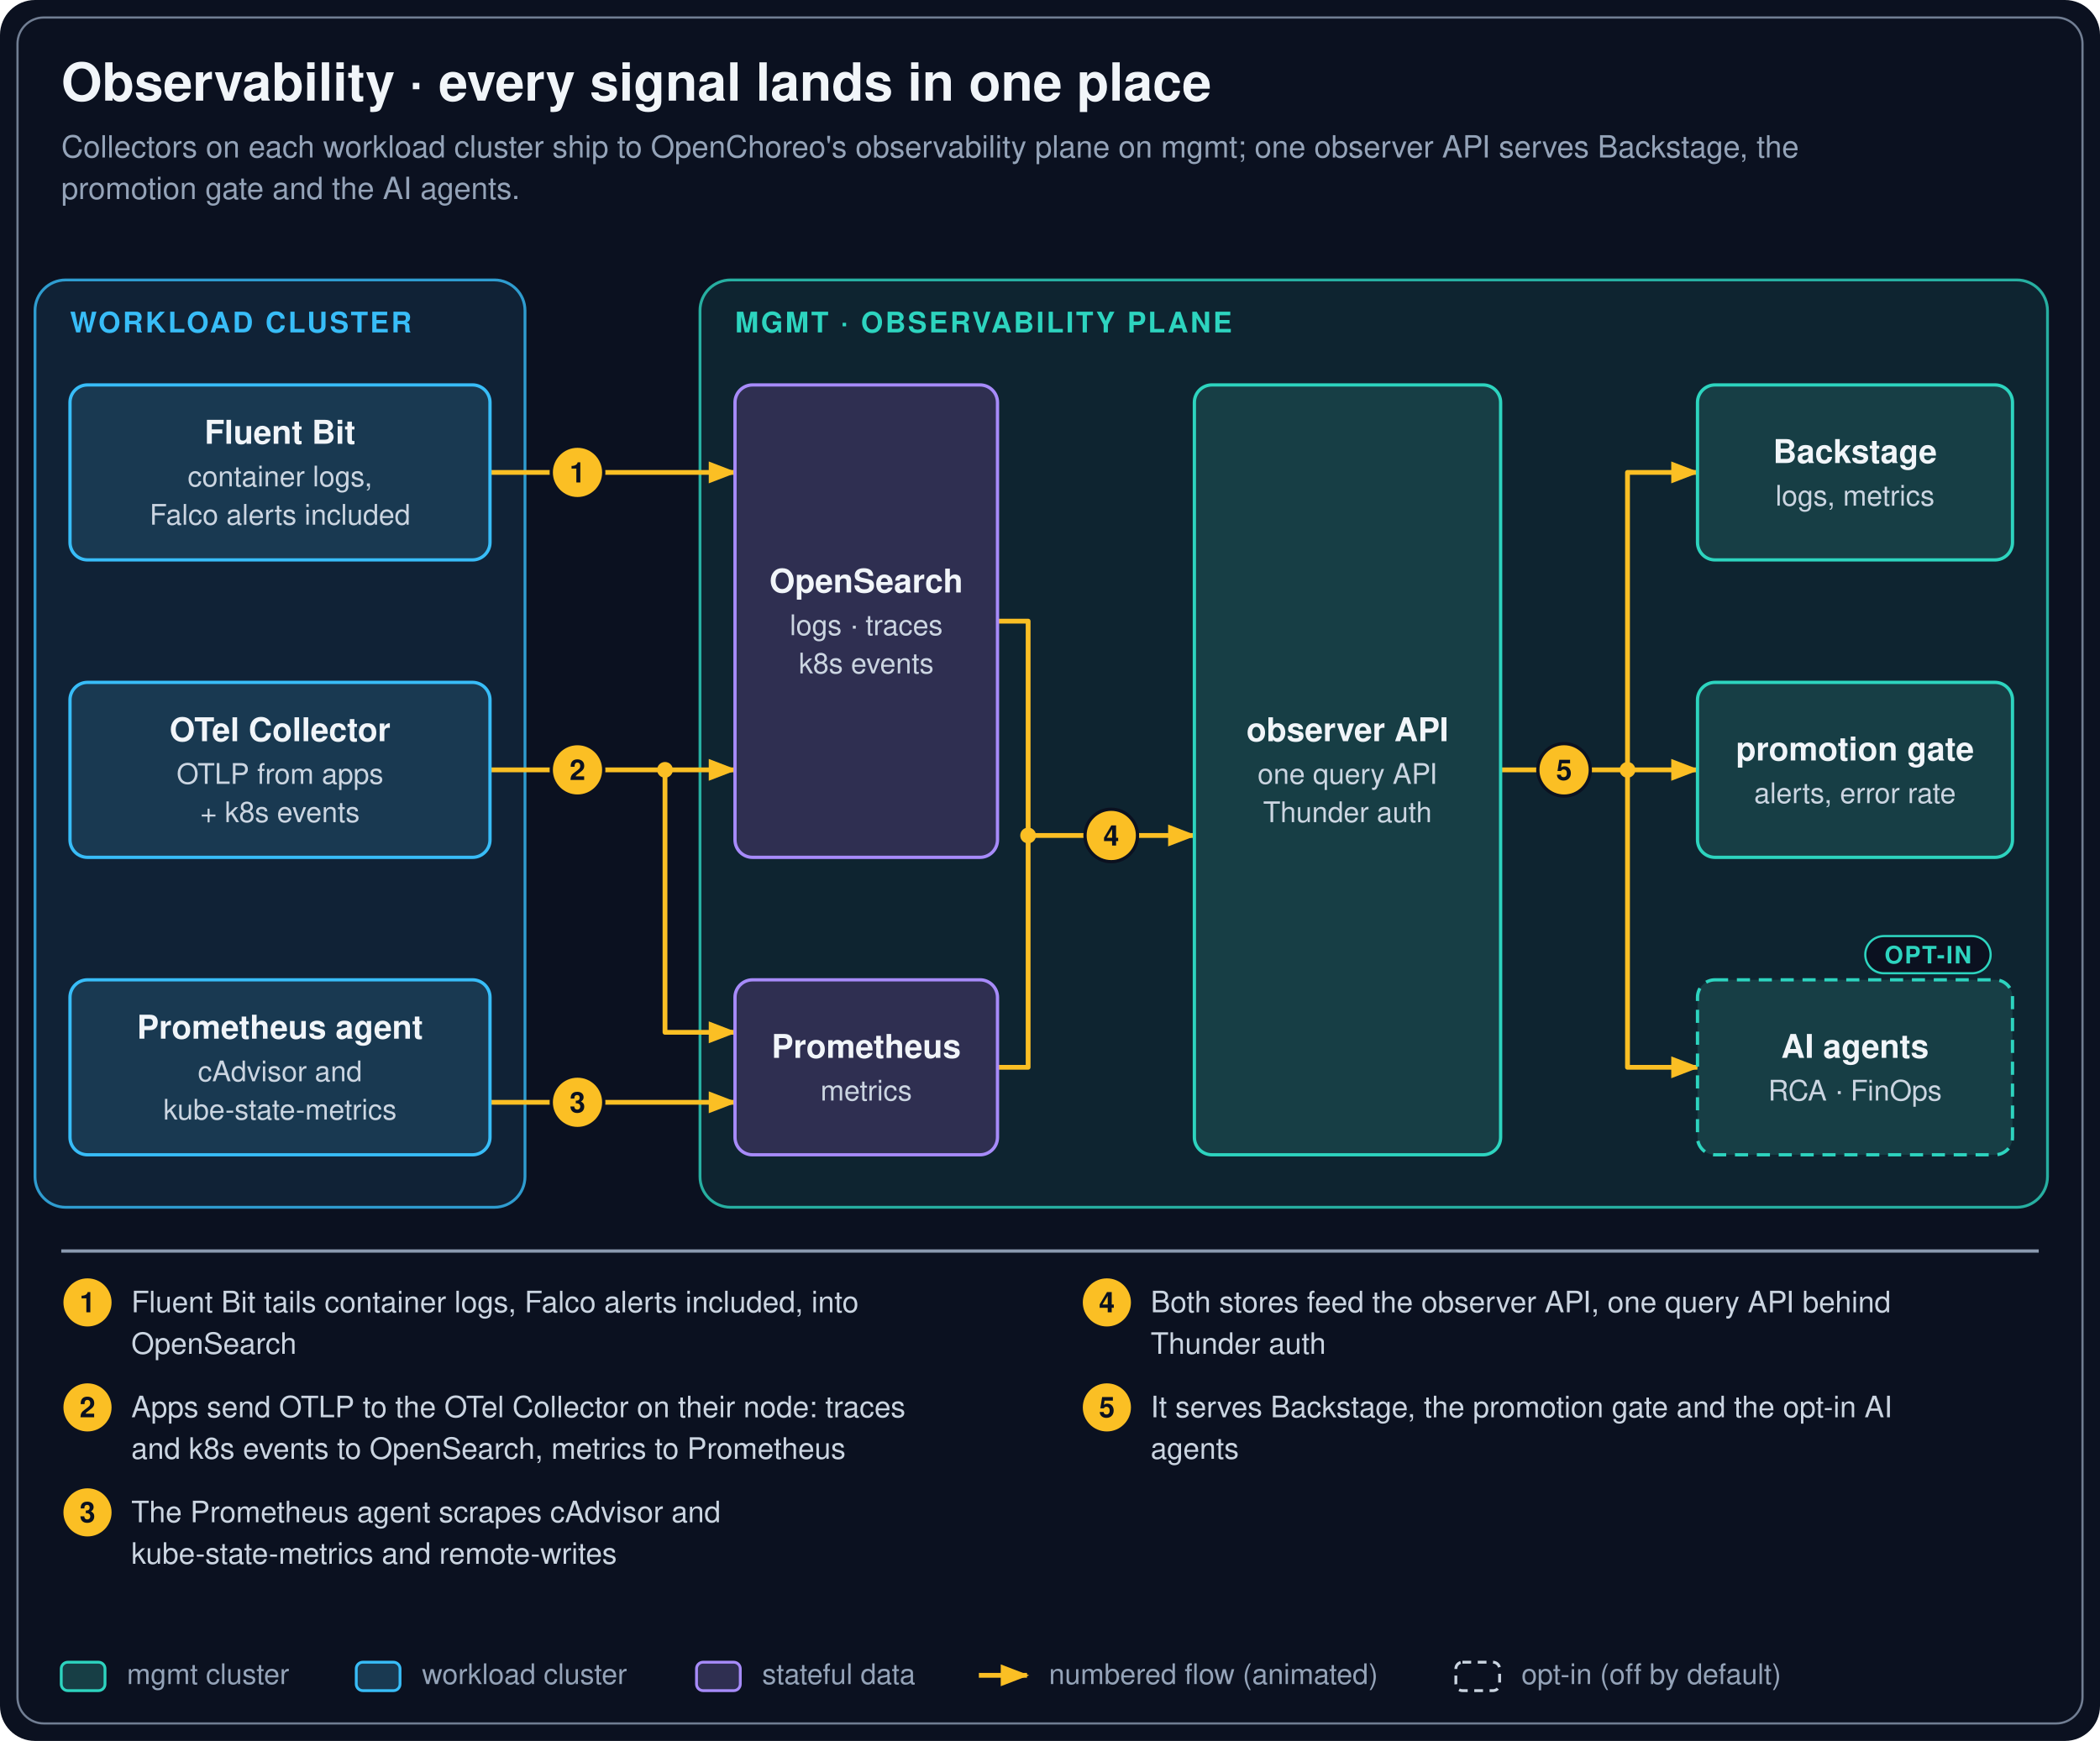
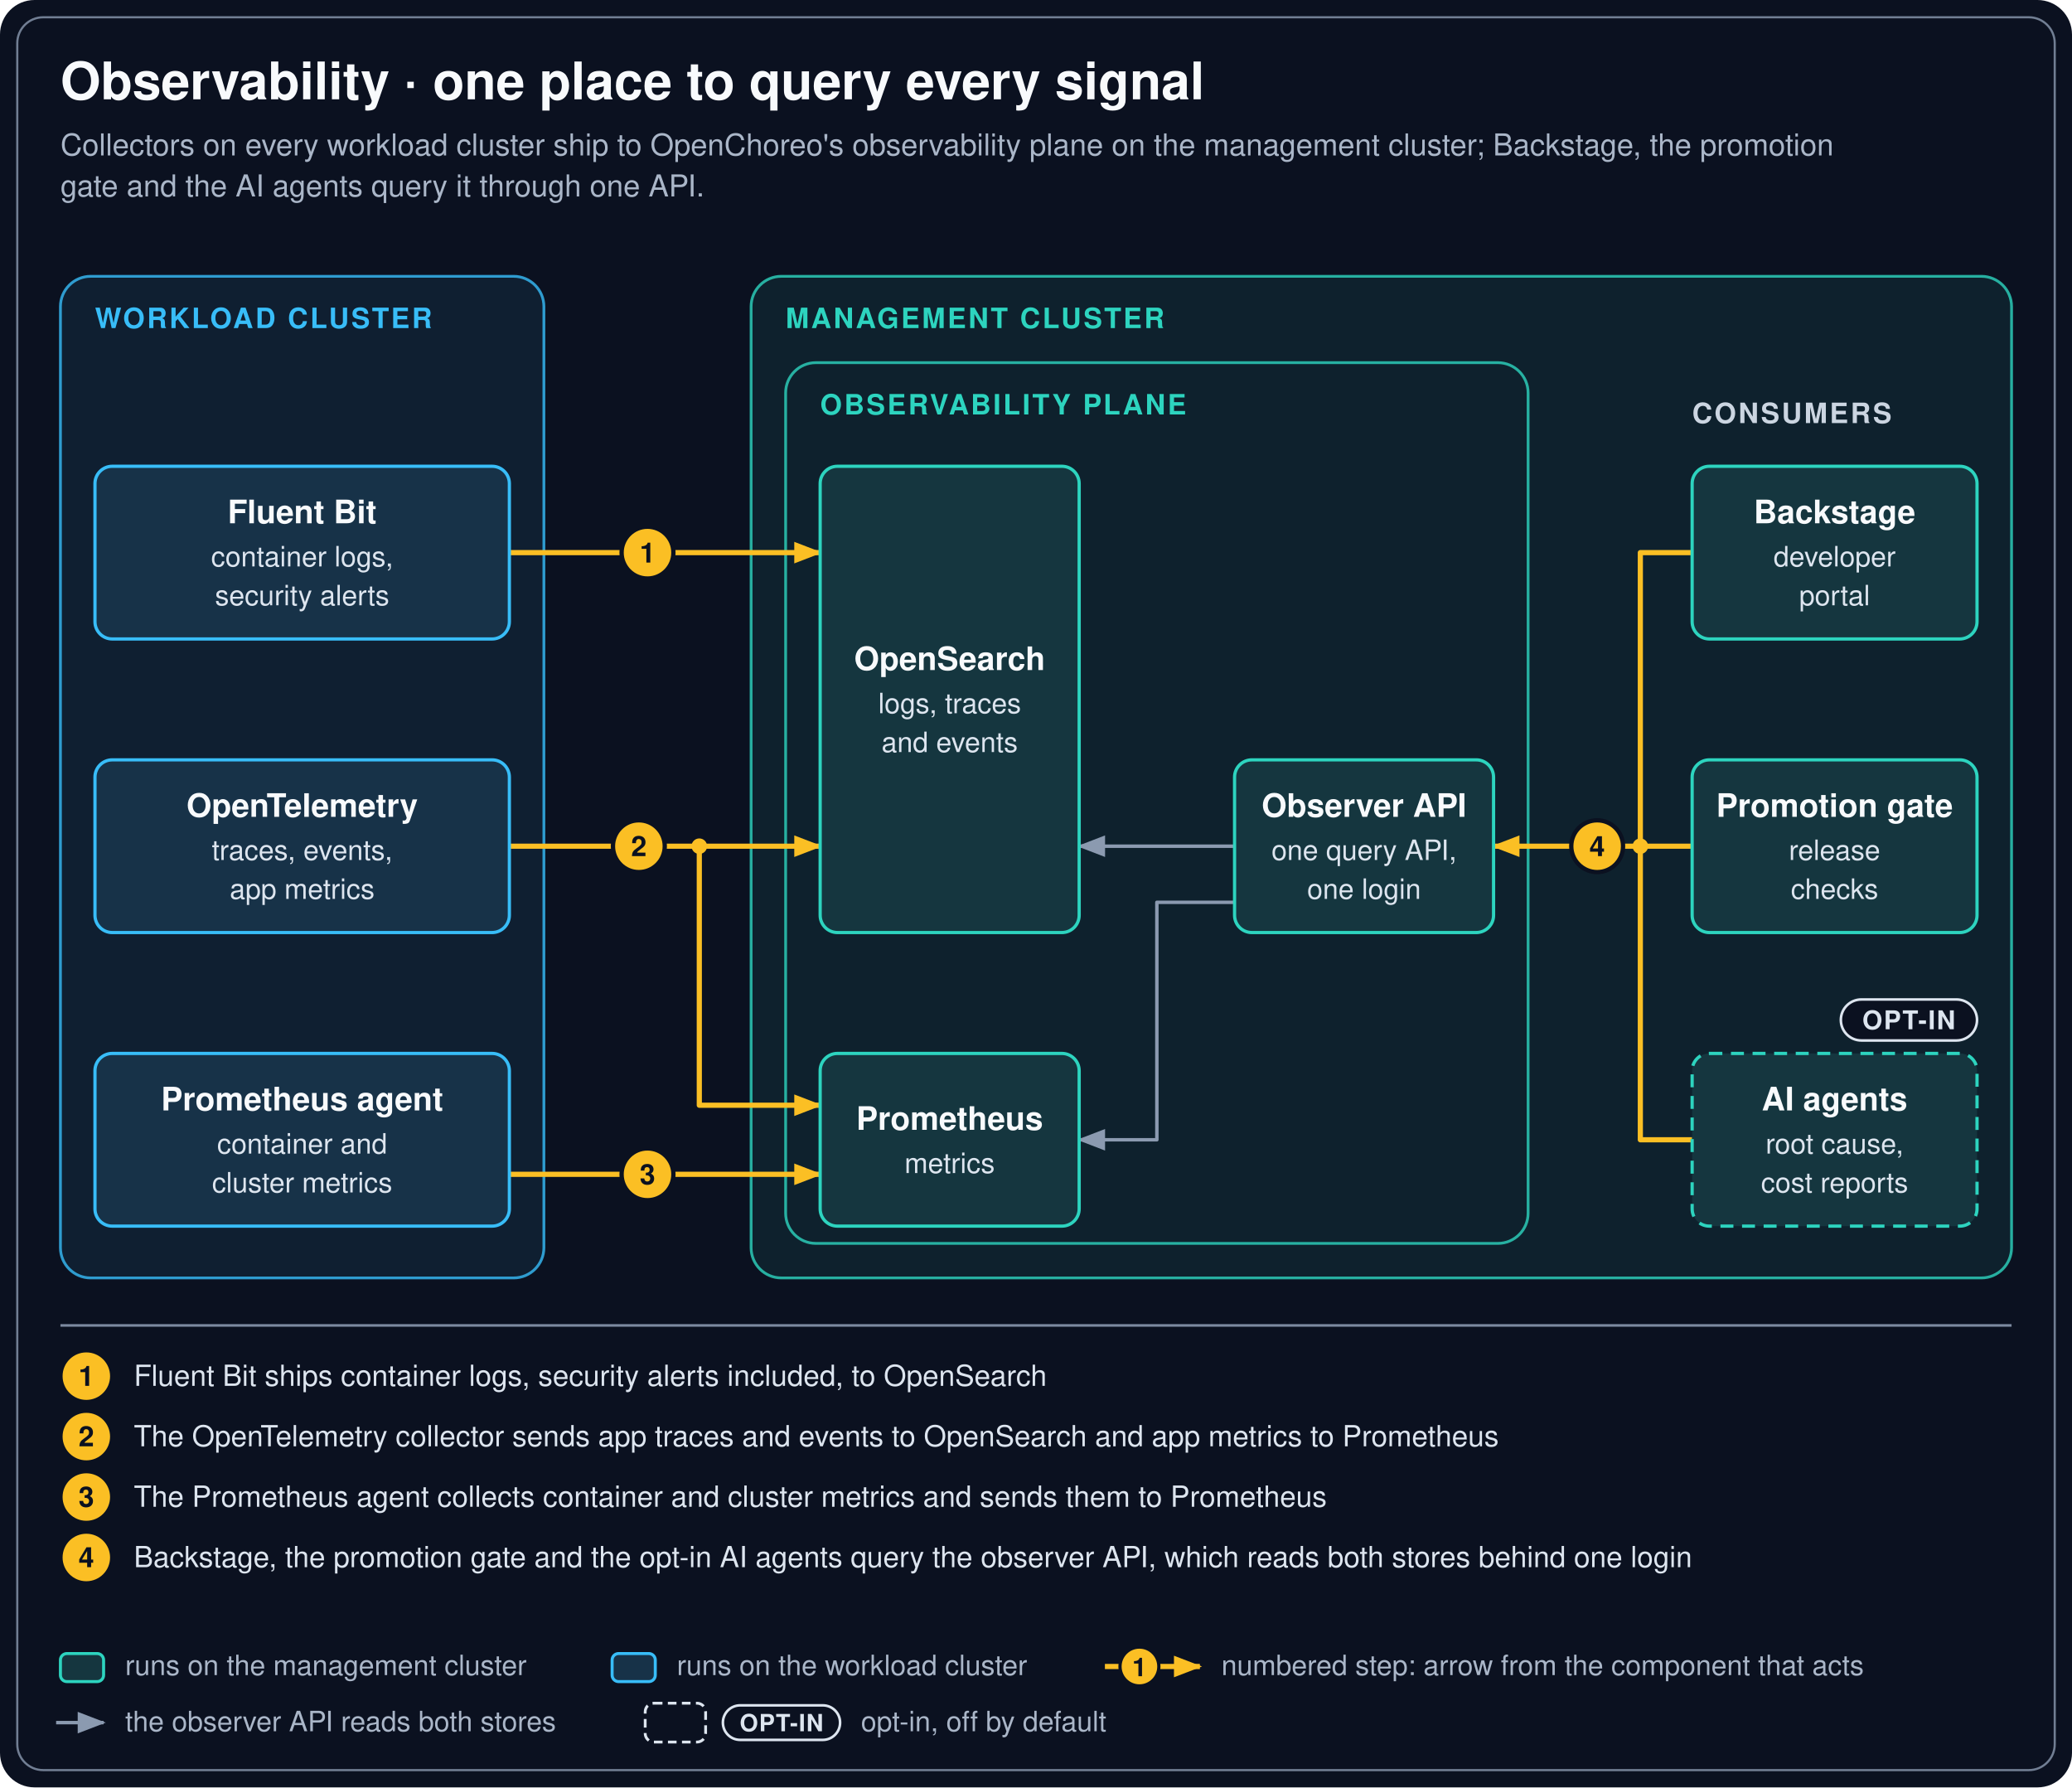
- <svg xmlns="http://www.w3.org/2000/svg" width="960" height="796" viewBox="0 0 960 796" role="img" aria-label="Observability · every signal lands in one place">
-   <style>.s{font-family:'Segoe UI','Helvetica Neue',Helvetica,Arial,'Liberation Sans',sans-serif}.m{font-family:'JetBrains Mono',SFMono-Regular,Menlo,Consolas,'Liberation Mono',monospace}.fx{fill:none;stroke-width:3.2;stroke-linecap:round;stroke-dasharray:4 10;opacity:0;animation:fxdash .9s linear infinite,fxseq 8.00s linear infinite both}@keyframes fxdash{to{stroke-dashoffset:-14}}@keyframes fxseq{0%{opacity:0}3%{opacity:1}33.0%{opacity:1}38.0%{opacity:0}100%{opacity:0}}@media (prefers-reduced-motion:reduce){.fx{animation:none;opacity:0}}</style>
+ <svg xmlns="http://www.w3.org/2000/svg" width="960" height="828" viewBox="0 0 960 828" role="img" aria-label="Observability · one place to query every signal">
+   <style>.s{font-family:'Segoe UI','Helvetica Neue',Helvetica,Arial,'Liberation Sans',sans-serif}.m{font-family:'JetBrains Mono',SFMono-Regular,Menlo,Consolas,'Liberation Mono',monospace}.fx{fill:none;stroke-width:3.4;stroke-linecap:round;stroke-dasharray:4 10;opacity:0;animation:fxdash .9s linear infinite,fxseq 6.90s linear infinite both}@keyframes fxdash{to{stroke-dashoffset:-14}}@keyframes fxseq{0%{opacity:0}3%{opacity:1}38.3%{opacity:1}43.3%{opacity:0}100%{opacity:0}}@media (prefers-reduced-motion:reduce){.fx{animation:none;opacity:0}}</style>
  <defs>
+     <marker id="ah8b9ab0" markerWidth="13" markerHeight="10" refX="12" refY="5" orient="auto" markerUnits="userSpaceOnUse">
+       <path d="M0,0 L13,5 L0,10 z" fill="#8b9ab0" />
+     </marker>
+     <marker id="as8b9ab0" markerWidth="13" markerHeight="10" refX="1" refY="5" orient="auto" markerUnits="userSpaceOnUse">
+       <path d="M13,0 L0,5 L13,10 z" fill="#8b9ab0" />
+     </marker>
    <marker id="ahfbbf24" markerWidth="13" markerHeight="10" refX="12" refY="5" orient="auto" markerUnits="userSpaceOnUse">
      <path d="M0,0 L13,5 L0,10 z" fill="#fbbf24" />
    </marker>
+     <marker id="asfbbf24" markerWidth="13" markerHeight="10" refX="1" refY="5" orient="auto" markerUnits="userSpaceOnUse">
+       <path d="M13,0 L0,5 L13,10 z" fill="#fbbf24" />
+     </marker>
  </defs>
-   <rect width="960" height="796" rx="16" fill="#0b1120" />
-   <rect x="8" y="8" width="944" height="780" rx="12" fill="none" stroke="#8b9ab0" stroke-opacity=".8" />
-   <rect x="16" y="128" width="224" height="424" rx="14" fill="#102236" stroke="#38bdf8" stroke-opacity=".8" stroke-width="1.3" />
-   <text class="s" x="32.0" y="152.0" font-size="13" fill="#38bdf8" font-weight="700" letter-spacing="1.0">WORKLOAD CLUSTER</text>
-   <rect x="320" y="128" width="616" height="424" rx="14" fill="#0e2430" stroke="#2dd4bf" stroke-opacity=".8" stroke-width="1.3" />
-   <text class="s" x="336.0" y="152.0" font-size="13" fill="#2dd4bf" font-weight="700" letter-spacing="1.0">MGMT · OBSERVABILITY PLANE</text>
-   <path d="M 224.0 216.0 L 336.0 216.0" fill="none" stroke="#fbbf24" stroke-width="2.2" stroke-linejoin="round" marker-end="url(#ahfbbf24)" />
-   <path d="M 224.0 352.0 L 304.0 352.0" fill="none" stroke="#fbbf24" stroke-width="2.2" stroke-linejoin="round" />
-   <path d="M 304.0 352.0 L 336.0 352.0" fill="none" stroke="#fbbf24" stroke-width="2.2" stroke-linejoin="round" marker-end="url(#ahfbbf24)" />
-   <path d="M 304.0 352.0 L 304.0 472.0 L 336.0 472.0" fill="none" stroke="#fbbf24" stroke-width="2.2" stroke-linejoin="round" marker-end="url(#ahfbbf24)" />
-   <path d="M 224.0 504.0 L 336.0 504.0" fill="none" stroke="#fbbf24" stroke-width="2.2" stroke-linejoin="round" marker-end="url(#ahfbbf24)" />
-   <path d="M 456.0 284.0 L 470.0 284.0 L 470.0 382.0" fill="none" stroke="#fbbf24" stroke-width="2.2" stroke-linejoin="round" />
-   <path d="M 456.0 488.0 L 470.0 488.0 L 470.0 382.0" fill="none" stroke="#fbbf24" stroke-width="2.2" stroke-linejoin="round" />
-   <path d="M 470.0 382.0 L 546.0 382.0" fill="none" stroke="#fbbf24" stroke-width="2.2" stroke-linejoin="round" marker-end="url(#ahfbbf24)" />
-   <path d="M 686.0 352.0 L 744.0 352.0" fill="none" stroke="#fbbf24" stroke-width="2.2" stroke-linejoin="round" />
-   <path d="M 744.0 352.0 L 776.0 352.0" fill="none" stroke="#fbbf24" stroke-width="2.2" stroke-linejoin="round" marker-end="url(#ahfbbf24)" />
-   <path d="M 744.0 352.0 L 744.0 216.0 L 776.0 216.0" fill="none" stroke="#fbbf24" stroke-width="2.2" stroke-linejoin="round" marker-end="url(#ahfbbf24)" />
-   <path d="M 744.0 352.0 L 744.0 488.0 L 776.0 488.0" fill="none" stroke="#fbbf24" stroke-width="2.2" stroke-linejoin="round" marker-end="url(#ahfbbf24)" />
-   <path class="fx" d="M 224.0 216.0 L 336.0 216.0" stroke="#fde5a7" style="animation-delay:0s,0.00s" />
-   <path class="fx" d="M 224.0 352.0 L 304.0 352.0" stroke="#fde5a7" style="animation-delay:0s,1.10s" />
-   <path class="fx" d="M 304.0 352.0 L 336.0 352.0" stroke="#fde5a7" style="animation-delay:0s,1.10s" />
-   <path class="fx" d="M 304.0 352.0 L 304.0 472.0 L 336.0 472.0" stroke="#fde5a7" style="animation-delay:0s,1.10s" />
-   <path class="fx" d="M 224.0 504.0 L 336.0 504.0" stroke="#fde5a7" style="animation-delay:0s,2.20s" />
-   <path class="fx" d="M 456.0 284.0 L 470.0 284.0 L 470.0 382.0" stroke="#fde5a7" style="animation-delay:0s,3.30s" />
-   <path class="fx" d="M 456.0 488.0 L 470.0 488.0 L 470.0 382.0" stroke="#fde5a7" style="animation-delay:0s,3.30s" />
-   <path class="fx" d="M 470.0 382.0 L 546.0 382.0" stroke="#fde5a7" style="animation-delay:0s,3.30s" />
-   <path class="fx" d="M 686.0 352.0 L 744.0 352.0" stroke="#fde5a7" style="animation-delay:0s,4.40s" />
-   <path class="fx" d="M 744.0 352.0 L 776.0 352.0" stroke="#fde5a7" style="animation-delay:0s,4.40s" />
-   <path class="fx" d="M 744.0 352.0 L 744.0 216.0 L 776.0 216.0" stroke="#fde5a7" style="animation-delay:0s,4.40s" />
-   <path class="fx" d="M 744.0 352.0 L 744.0 488.0 L 776.0 488.0" stroke="#fde5a7" style="animation-delay:0s,4.40s" />
-   <rect x="32" y="176" width="192" height="80" rx="8" fill="#193951" stroke="#38bdf8" stroke-width="1.5" />
-   <text class="s" x="128.0" y="202.9" font-size="15" fill="#f1f5f9" font-weight="600" text-anchor="middle">Fluent Bit</text>
-   <text class="s" x="128.0" y="222.4" font-size="13" fill="#cbd5e1" text-anchor="middle">container logs,</text>
-   <text class="s" x="128.0" y="239.9" font-size="13" fill="#cbd5e1" text-anchor="middle">Falco alerts included</text>
-   <rect x="32" y="312" width="192" height="80" rx="8" fill="#193951" stroke="#38bdf8" stroke-width="1.5" />
-   <text class="s" x="128.0" y="338.9" font-size="15" fill="#f1f5f9" font-weight="600" text-anchor="middle">OTel Collector</text>
-   <text class="s" x="128.0" y="358.4" font-size="13" fill="#cbd5e1" text-anchor="middle">OTLP from apps</text>
-   <text class="s" x="128.0" y="375.9" font-size="13" fill="#cbd5e1" text-anchor="middle">+ k8s events</text>
-   <rect x="32" y="448" width="192" height="80" rx="8" fill="#193951" stroke="#38bdf8" stroke-width="1.5" />
-   <text class="s" x="128.0" y="474.9" font-size="15" fill="#f1f5f9" font-weight="600" text-anchor="middle">Prometheus agent</text>
-   <text class="s" x="128.0" y="494.4" font-size="13" fill="#cbd5e1" text-anchor="middle">cAdvisor and</text>
-   <text class="s" x="128.0" y="511.9" font-size="13" fill="#cbd5e1" text-anchor="middle">kube-state-metrics</text>
-   <rect x="336" y="176" width="120" height="216" rx="8" fill="#2f2f51" stroke="#a78bfa" stroke-width="1.5" />
-   <text class="s" x="396.0" y="270.9" font-size="15" fill="#f1f5f9" font-weight="600" text-anchor="middle">OpenSearch</text>
-   <text class="s" x="396.0" y="290.4" font-size="13" fill="#cbd5e1" text-anchor="middle">logs · traces</text>
-   <text class="s" x="396.0" y="307.9" font-size="13" fill="#cbd5e1" text-anchor="middle">k8s events</text>
-   <rect x="336" y="448" width="120" height="80" rx="8" fill="#2f2f51" stroke="#a78bfa" stroke-width="1.5" />
-   <text class="s" x="396.0" y="483.7" font-size="15" fill="#f1f5f9" font-weight="600" text-anchor="middle">Prometheus</text>
-   <text class="s" x="396.0" y="503.2" font-size="13" fill="#cbd5e1" text-anchor="middle">metrics</text>
-   <rect x="546" y="176" width="140" height="352" rx="8" fill="#173e45" stroke="#2dd4bf" stroke-width="1.5" />
-   <text class="s" x="616.0" y="338.9" font-size="15" fill="#f1f5f9" font-weight="600" text-anchor="middle">observer API</text>
-   <text class="s" x="616.0" y="358.4" font-size="13" fill="#cbd5e1" text-anchor="middle">one query API</text>
-   <text class="s" x="616.0" y="375.9" font-size="13" fill="#cbd5e1" text-anchor="middle">Thunder auth</text>
-   <rect x="776" y="176" width="144" height="80" rx="8" fill="#173e45" stroke="#2dd4bf" stroke-width="1.5" />
-   <text class="s" x="848.0" y="211.7" font-size="15" fill="#f1f5f9" font-weight="600" text-anchor="middle">Backstage</text>
-   <text class="s" x="848.0" y="231.2" font-size="13" fill="#cbd5e1" text-anchor="middle">logs, metrics</text>
-   <rect x="776" y="312" width="144" height="80" rx="8" fill="#173e45" stroke="#2dd4bf" stroke-width="1.5" />
-   <text class="s" x="848.0" y="347.7" font-size="15" fill="#f1f5f9" font-weight="600" text-anchor="middle">promotion gate</text>
-   <text class="s" x="848.0" y="367.2" font-size="13" fill="#cbd5e1" text-anchor="middle">alerts, error rate</text>
-   <rect x="776" y="448" width="144" height="80" rx="8" fill="#173e45" stroke="#2dd4bf" stroke-width="1.5" stroke-dasharray="6 4" />
-   <text class="s" x="848.0" y="483.7" font-size="15" fill="#f1f5f9" font-weight="600" text-anchor="middle">AI agents</text>
-   <text class="s" x="848.0" y="503.2" font-size="13" fill="#cbd5e1" text-anchor="middle">RCA · FinOps</text>
-   <rect x="852.7" y="428" width="57.3" height="17" rx="8.5" fill="#0b1120" stroke="#2dd4bf" stroke-width="1" />
-   <text class="s" x="881.4" y="440.5" font-size="11" font-weight="700" fill="#2dd4bf" text-anchor="middle" letter-spacing="0.6">OPT-IN</text>
-   <text class="s" x="28.0" y="46.0" font-size="24" fill="#f1f5f9" font-weight="700">Observability · every signal lands in one place</text>
-   <text class="s" x="28.0" y="72.0" font-size="14" fill="#94a3b8">Collectors on each workload cluster ship to OpenChoreo's observability plane on mgmt; one observer API serves Backstage, the</text>
-   <text class="s" x="28.0" y="91.0" font-size="14" fill="#94a3b8">promotion gate and the AI agents.</text>
-   <circle cx="264.0" cy="216.0" r="12" fill="#fbbf24" stroke="#0b1120" stroke-width="1.5" />
-   <text class="s" x="264.0" y="220.6" font-size="13" font-weight="700" fill="#0b1120" text-anchor="middle">1</text>
-   <circle cx="264.0" cy="352.0" r="12" fill="#fbbf24" stroke="#0b1120" stroke-width="1.5" />
-   <text class="s" x="264.0" y="356.6" font-size="13" font-weight="700" fill="#0b1120" text-anchor="middle">2</text>
-   <circle cx="304.0" cy="352.0" r="3.6" fill="#fbbf24" />
-   <circle cx="264.0" cy="504.0" r="12" fill="#fbbf24" stroke="#0b1120" stroke-width="1.5" />
-   <text class="s" x="264.0" y="508.6" font-size="13" font-weight="700" fill="#0b1120" text-anchor="middle">3</text>
-   <circle cx="508.0" cy="382.0" r="12" fill="#fbbf24" stroke="#0b1120" stroke-width="1.5" />
-   <text class="s" x="508.0" y="386.6" font-size="13" font-weight="700" fill="#0b1120" text-anchor="middle">4</text>
-   <circle cx="470.0" cy="382.0" r="3.6" fill="#fbbf24" />
-   <circle cx="715.0" cy="352.0" r="12" fill="#fbbf24" stroke="#0b1120" stroke-width="1.5" />
-   <text class="s" x="715.0" y="356.6" font-size="13" font-weight="700" fill="#0b1120" text-anchor="middle">5</text>
-   <circle cx="744.0" cy="352.0" r="3.6" fill="#fbbf24" />
-   <line x1="28" y1="572" x2="932" y2="572" stroke="#8b9ab0" stroke-width="1.5" />
-   <circle cx="40.0" cy="595.5" r="11" fill="#fbbf24" />
-   <text class="s" x="40.0" y="600" font-size="13" font-weight="700" fill="#0b1120" text-anchor="middle">1</text>
-   <text class="s" x="60.0" y="600.0" font-size="13.5" fill="#cbd5e1">Fluent Bit tails container logs, Falco alerts included, into</text>
-   <text class="s" x="60.0" y="619.0" font-size="13.5" fill="#cbd5e1">OpenSearch</text>
-   <circle cx="506.0" cy="595.5" r="11" fill="#fbbf24" />
-   <text class="s" x="506.0" y="600" font-size="13" font-weight="700" fill="#0b1120" text-anchor="middle">4</text>
-   <text class="s" x="526.0" y="600.0" font-size="13.5" fill="#cbd5e1">Both stores feed the observer API, one query API behind</text>
-   <text class="s" x="526.0" y="619.0" font-size="13.5" fill="#cbd5e1">Thunder auth</text>
-   <circle cx="40.0" cy="643.5" r="11" fill="#fbbf24" />
-   <text class="s" x="40.0" y="648" font-size="13" font-weight="700" fill="#0b1120" text-anchor="middle">2</text>
-   <text class="s" x="60.0" y="648.0" font-size="13.5" fill="#cbd5e1">Apps send OTLP to the OTel Collector on their node: traces</text>
-   <text class="s" x="60.0" y="667.0" font-size="13.5" fill="#cbd5e1">and k8s events to OpenSearch, metrics to Prometheus</text>
-   <circle cx="506.0" cy="643.5" r="11" fill="#fbbf24" />
-   <text class="s" x="506.0" y="648" font-size="13" font-weight="700" fill="#0b1120" text-anchor="middle">5</text>
-   <text class="s" x="526.0" y="648.0" font-size="13.5" fill="#cbd5e1">It serves Backstage, the promotion gate and the opt-in AI</text>
-   <text class="s" x="526.0" y="667.0" font-size="13.5" fill="#cbd5e1">agents</text>
-   <circle cx="40.0" cy="691.5" r="11" fill="#fbbf24" />
-   <text class="s" x="40.0" y="696" font-size="13" font-weight="700" fill="#0b1120" text-anchor="middle">3</text>
-   <text class="s" x="60.0" y="696.0" font-size="13.5" fill="#cbd5e1">The Prometheus agent scrapes cAdvisor and</text>
-   <text class="s" x="60.0" y="715.0" font-size="13.5" fill="#cbd5e1">kube-state-metrics and remote-writes</text>
-   <rect x="28" y="760" width="20" height="13" rx="3" fill="#173e45" stroke="#2dd4bf" stroke-width="1.3" />
-   <text class="s" x="58.0" y="770.0" font-size="13" fill="#94a3b8">mgmt cluster</text>
-   <rect x="162.863" y="760" width="20" height="13" rx="3" fill="#193951" stroke="#38bdf8" stroke-width="1.3" />
-   <text class="s" x="192.9" y="770.0" font-size="13" fill="#94a3b8">workload cluster</text>
-   <rect x="318.41" y="760" width="20" height="13" rx="3" fill="#2f2f51" stroke="#a78bfa" stroke-width="1.3" />
-   <text class="s" x="348.4" y="770.0" font-size="13" fill="#94a3b8">stateful data</text>
-   <path d="M 447.483 766 L 469.483 766" stroke="#fbbf24" stroke-width="2.2" marker-end="url(#ahfbbf24)" />
-   <path class="fx" d="M 447.483 766 L 469.483 766" stroke="#fde5a7" style="animation-delay:0s,0.00s" />
-   <text class="s" x="479.5" y="770.0" font-size="13" fill="#94a3b8">numbered flow (animated)</text>
-   <rect x="665.538" y="760" width="20" height="13" rx="3" fill="none" stroke="#cbd5e1" stroke-width="1.3" stroke-dasharray="4 3" />
-   <text class="s" x="695.5" y="770.0" font-size="13" fill="#94a3b8">opt-in (off by default)</text>
+   <rect width="960" height="828" rx="16" fill="#0b1120" />
+   <rect x="8" y="8" width="944" height="812" rx="12" fill="none" stroke="#8b9ab0" stroke-opacity=".8" />
+   <rect x="28" y="128" width="224" height="464" rx="14" fill="#0f1f31" stroke="#38bdf8" stroke-opacity=".8" stroke-width="1.3" />
+   <text class="s" x="44.0" y="152.0" font-size="13" fill="#38bdf8" font-weight="700" letter-spacing="1.0">WORKLOAD CLUSTER</text>
+   <rect x="348" y="128" width="584" height="464" rx="14" fill="#0e212d" stroke="#2dd4bf" stroke-opacity=".8" stroke-width="1.3" />
+   <text class="s" x="364.0" y="152.0" font-size="13" fill="#2dd4bf" font-weight="700" letter-spacing="1.0">MANAGEMENT CLUSTER</text>
+   <rect x="364" y="168" width="344" height="408" rx="14" fill="#0e212d" stroke="#2dd4bf" stroke-opacity=".8" stroke-width="1.3" />
+   <text class="s" x="380.0" y="192.0" font-size="13" fill="#2dd4bf" font-weight="700" letter-spacing="1.0">OBSERVABILITY PLANE</text>
+   <path d="M 236.0 256.0 L 380.0 256.0" fill="none" stroke="#fbbf24" stroke-width="2.4" stroke-linejoin="round" marker-end="url(#ahfbbf24)" />
+   <path d="M 236.0 392.0 L 324.0 392.0" fill="none" stroke="#fbbf24" stroke-width="2.4" stroke-linejoin="round" />
+   <path d="M 324.0 392.0 L 380.0 392.0" fill="none" stroke="#fbbf24" stroke-width="2.4" stroke-linejoin="round" marker-end="url(#ahfbbf24)" />
+   <path d="M 324.0 392.0 L 324.0 512.0 L 380.0 512.0" fill="none" stroke="#fbbf24" stroke-width="2.4" stroke-linejoin="round" marker-end="url(#ahfbbf24)" />
+   <path d="M 236.0 544.0 L 380.0 544.0" fill="none" stroke="#fbbf24" stroke-width="2.4" stroke-linejoin="round" marker-end="url(#ahfbbf24)" />
+   <path d="M 572.0 392.0 L 500.0 392.0" fill="none" stroke="#8b9ab0" stroke-width="1.6" stroke-linejoin="round" marker-end="url(#ah8b9ab0)" />
+   <path d="M 572.0 418.0 L 536.0 418.0 L 536.0 528.0 L 500.0 528.0" fill="none" stroke="#8b9ab0" stroke-width="1.6" stroke-linejoin="round" marker-end="url(#ah8b9ab0)" />
+   <path d="M 784.0 392.0 L 692.0 392.0" fill="none" stroke="#fbbf24" stroke-width="2.4" stroke-linejoin="round" marker-end="url(#ahfbbf24)" />
+   <path d="M 784.0 256.0 L 760.0 256.0 L 760.0 392.0" fill="none" stroke="#fbbf24" stroke-width="2.4" stroke-linejoin="round" />
+   <path d="M 784.0 528.0 L 760.0 528.0 L 760.0 392.0" fill="none" stroke="#fbbf24" stroke-width="2.4" stroke-linejoin="round" />
+   <path class="fx" d="M 236.0 256.0 L 380.0 256.0" stroke="#fde5a7" style="animation-delay:0s,0.00s" />
+   <path class="fx" d="M 236.0 392.0 L 324.0 392.0" stroke="#fde5a7" style="animation-delay:0s,1.10s" />
+   <path class="fx" d="M 324.0 392.0 L 380.0 392.0" stroke="#fde5a7" style="animation-delay:0s,1.10s" />
+   <path class="fx" d="M 324.0 392.0 L 324.0 512.0 L 380.0 512.0" stroke="#fde5a7" style="animation-delay:0s,1.10s" />
+   <path class="fx" d="M 236.0 544.0 L 380.0 544.0" stroke="#fde5a7" style="animation-delay:0s,2.20s" />
+   <path class="fx" d="M 784.0 392.0 L 692.0 392.0" stroke="#fde5a7" style="animation-delay:0s,3.30s" />
+   <path class="fx" d="M 784.0 256.0 L 760.0 256.0 L 760.0 392.0" stroke="#fde5a7" style="animation-delay:0s,3.30s" />
+   <path class="fx" d="M 784.0 528.0 L 760.0 528.0 L 760.0 392.0" stroke="#fde5a7" style="animation-delay:0s,3.30s" />
+   <rect x="44" y="216" width="192" height="80" rx="8" fill="#173248" stroke="#38bdf8" stroke-width="1.5" />
+   <text class="s" x="140.0" y="242.4" font-size="15" fill="#f8fafc" font-weight="600" text-anchor="middle">Fluent Bit</text>
+   <text class="s" x="140.0" y="262.4" font-size="13" fill="#dde5ef" text-anchor="middle">container logs,</text>
+   <text class="s" x="140.0" y="280.4" font-size="13" fill="#dde5ef" text-anchor="middle">security alerts</text>
+   <rect x="44" y="352" width="192" height="80" rx="8" fill="#173248" stroke="#38bdf8" stroke-width="1.5" />
+   <text class="s" x="140.0" y="378.4" font-size="15" fill="#f8fafc" font-weight="600" text-anchor="middle">OpenTelemetry</text>
+   <text class="s" x="140.0" y="398.4" font-size="13" fill="#dde5ef" text-anchor="middle">traces, events,</text>
+   <text class="s" x="140.0" y="416.4" font-size="13" fill="#dde5ef" text-anchor="middle">app metrics</text>
+   <rect x="44" y="488" width="192" height="80" rx="8" fill="#173248" stroke="#38bdf8" stroke-width="1.5" />
+   <text class="s" x="140.0" y="514.4" font-size="15" fill="#f8fafc" font-weight="600" text-anchor="middle">Prometheus agent</text>
+   <text class="s" x="140.0" y="534.4" font-size="13" fill="#dde5ef" text-anchor="middle">container and</text>
+   <text class="s" x="140.0" y="552.4" font-size="13" fill="#dde5ef" text-anchor="middle">cluster metrics</text>
+   <rect x="380" y="216" width="120" height="216" rx="8" fill="#15363f" stroke="#2dd4bf" stroke-width="1.5" />
+   <text class="s" x="440.0" y="310.4" font-size="15" fill="#f8fafc" font-weight="600" text-anchor="middle">OpenSearch</text>
+   <text class="s" x="440.0" y="330.4" font-size="13" fill="#dde5ef" text-anchor="middle">logs, traces</text>
+   <text class="s" x="440.0" y="348.4" font-size="13" fill="#dde5ef" text-anchor="middle">and events</text>
+   <rect x="380" y="488" width="120" height="80" rx="8" fill="#15363f" stroke="#2dd4bf" stroke-width="1.5" />
+   <text class="s" x="440.0" y="523.4" font-size="15" fill="#f8fafc" font-weight="600" text-anchor="middle">Prometheus</text>
+   <text class="s" x="440.0" y="543.4" font-size="13" fill="#dde5ef" text-anchor="middle">metrics</text>
+   <rect x="572" y="352" width="120" height="80" rx="8" fill="#15363f" stroke="#2dd4bf" stroke-width="1.5" />
+   <text class="s" x="632.0" y="378.4" font-size="15" fill="#f8fafc" font-weight="600" text-anchor="middle">Observer API</text>
+   <text class="s" x="632.0" y="398.4" font-size="13" fill="#dde5ef" text-anchor="middle">one query API,</text>
+   <text class="s" x="632.0" y="416.4" font-size="13" fill="#dde5ef" text-anchor="middle">one login</text>
+   <rect x="784" y="216" width="132" height="80" rx="8" fill="#15363f" stroke="#2dd4bf" stroke-width="1.5" />
+   <text class="s" x="850.0" y="242.4" font-size="15" fill="#f8fafc" font-weight="600" text-anchor="middle">Backstage</text>
+   <text class="s" x="850.0" y="262.4" font-size="13" fill="#dde5ef" text-anchor="middle">developer</text>
+   <text class="s" x="850.0" y="280.4" font-size="13" fill="#dde5ef" text-anchor="middle">portal</text>
+   <rect x="784" y="352" width="132" height="80" rx="8" fill="#15363f" stroke="#2dd4bf" stroke-width="1.5" />
+   <text class="s" x="850.0" y="378.4" font-size="15" fill="#f8fafc" font-weight="600" text-anchor="middle">Promotion gate</text>
+   <text class="s" x="850.0" y="398.4" font-size="13" fill="#dde5ef" text-anchor="middle">release</text>
+   <text class="s" x="850.0" y="416.4" font-size="13" fill="#dde5ef" text-anchor="middle">checks</text>
+   <rect x="784" y="488" width="132" height="80" rx="8" fill="#15363f" stroke="#2dd4bf" stroke-width="1.5" stroke-dasharray="6 4" />
+   <text class="s" x="850.0" y="514.4" font-size="15" fill="#f8fafc" font-weight="600" text-anchor="middle">AI agents</text>
+   <text class="s" x="850.0" y="534.4" font-size="13" fill="#dde5ef" text-anchor="middle">root cause,</text>
+   <text class="s" x="850.0" y="552.4" font-size="13" fill="#dde5ef" text-anchor="middle">cost reports</text>
+   <rect x="852.9" y="463" width="63.1" height="19" rx="9.5" fill="#0b1120" stroke="#dde5ef" stroke-width="1.2" />
+   <text class="s" x="884.4" y="476.8" font-size="12" font-weight="700" fill="#dde5ef" text-anchor="middle" letter-spacing="0.6">OPT-IN</text>
+   <text class="s" x="28.0" y="46.0" font-size="24" fill="#f8fafc" font-weight="700">Observability · one place to query every signal</text>
+   <text class="s" x="28.0" y="72.0" font-size="14" fill="#aab6c8">Collectors on every workload cluster ship to OpenChoreo's observability plane on the management cluster; Backstage, the promotion</text>
+   <text class="s" x="28.0" y="91.0" font-size="14" fill="#aab6c8">gate and the AI agents query it through one API.</text>
+   <text class="s" x="784.0" y="196.0" font-size="13" fill="#cbd5e1" font-weight="700" letter-spacing="1.0">CONSUMERS</text>
+   <circle cx="300.0" cy="256.0" r="12" fill="#fbbf24" stroke="#0b1120" stroke-width="2" />
+   <text class="s" x="300.0" y="260.6" font-size="13" font-weight="700" fill="#0b1120" text-anchor="middle">1</text>
+   <circle cx="296.0" cy="392.0" r="12" fill="#fbbf24" stroke="#0b1120" stroke-width="2" />
+   <text class="s" x="296.0" y="396.6" font-size="13" font-weight="700" fill="#0b1120" text-anchor="middle">2</text>
+   <circle cx="324.0" cy="392.0" r="3.6" fill="#fbbf24" />
+   <circle cx="300.0" cy="544.0" r="12" fill="#fbbf24" stroke="#0b1120" stroke-width="2" />
+   <text class="s" x="300.0" y="548.6" font-size="13" font-weight="700" fill="#0b1120" text-anchor="middle">3</text>
+   <circle cx="740.0" cy="392.0" r="12" fill="#fbbf24" stroke="#0b1120" stroke-width="2" />
+   <text class="s" x="740.0" y="396.6" font-size="13" font-weight="700" fill="#0b1120" text-anchor="middle">4</text>
+   <circle cx="760.0" cy="392.0" r="3.6" fill="#fbbf24" />
+   <line x1="28" y1="614" x2="932" y2="614" stroke="#7c8aa0" stroke-width="1.2" />
+   <circle cx="40" cy="637.5" r="11" fill="#fbbf24" />
+   <text class="s" x="40" y="642" font-size="13" font-weight="700" fill="#0b1120" text-anchor="middle">1</text>
+   <text class="s" x="62.0" y="642.0" font-size="13.5" fill="#dde5ef">Fluent Bit ships container logs, security alerts included, to OpenSearch</text>
+   <circle cx="40" cy="665.5" r="11" fill="#fbbf24" />
+   <text class="s" x="40" y="670" font-size="13" font-weight="700" fill="#0b1120" text-anchor="middle">2</text>
+   <text class="s" x="62.0" y="670.0" font-size="13.5" fill="#dde5ef">The OpenTelemetry collector sends app traces and events to OpenSearch and app metrics to Prometheus</text>
+   <circle cx="40" cy="693.5" r="11" fill="#fbbf24" />
+   <text class="s" x="40" y="698" font-size="13" font-weight="700" fill="#0b1120" text-anchor="middle">3</text>
+   <text class="s" x="62.0" y="698.0" font-size="13.5" fill="#dde5ef">The Prometheus agent collects container and cluster metrics and sends them to Prometheus</text>
+   <circle cx="40" cy="721.5" r="11" fill="#fbbf24" />
+   <text class="s" x="40" y="726" font-size="13" font-weight="700" fill="#0b1120" text-anchor="middle">4</text>
+   <text class="s" x="62.0" y="726.0" font-size="13.5" fill="#dde5ef">Backstage, the promotion gate and the opt-in AI agents query the observer API, which reads both stores behind one login</text>
+   <rect x="28" y="766" width="20" height="13" rx="3" fill="#15363f" stroke="#2dd4bf" stroke-width="1.4" />
+   <text class="s" x="58.0" y="776.0" font-size="13" fill="#aab6c8">runs on the management cluster</text>
+   <rect x="283.605" y="766" width="20" height="13" rx="3" fill="#173248" stroke="#38bdf8" stroke-width="1.4" />
+   <text class="s" x="313.6" y="776.0" font-size="13" fill="#aab6c8">runs on the workload cluster</text>
+   <path d="M 511.924 772 L 555.924 772" stroke="#fbbf24" stroke-width="2.4" marker-end="url(#ahfbbf24)" />
+   <circle cx="527.924" cy="772" r="9" fill="#fbbf24" stroke="#0b1120" stroke-width="1.5" />
+   <text class="s" x="527.924" y="776.5" font-size="12" font-weight="700" fill="#0b1120" text-anchor="middle">1</text>
+   <text class="s" x="565.9" y="776.0" font-size="13" fill="#aab6c8">numbered step: arrow from the component that acts</text>
+   <path d="M 26 798 L 48 798" stroke="#8b9ab0" stroke-width="1.6" marker-end="url(#ah8b9ab0)" />
+   <text class="s" x="58.0" y="802.0" font-size="13" fill="#aab6c8">the observer API reads both stores</text>
+   <g>
+     <rect x="298.929" y="789" width="28" height="18" rx="4" fill="none" stroke="#dde5ef" stroke-width="1.3" stroke-dasharray="4 2.5" />
+     <rect x="334.929" y="790" width="54.3" height="16" rx="8" fill="none" stroke="#dde5ef" stroke-width="1.2" />
+     <text class="s" x="362.1" y="802" font-size="11" font-weight="700" fill="#dde5ef" text-anchor="middle" letter-spacing="0.4">OPT-IN</text>
+   </g>
+   <text class="s" x="398.9" y="802.0" font-size="13" fill="#aab6c8">opt-in, off by default</text>
</svg>
